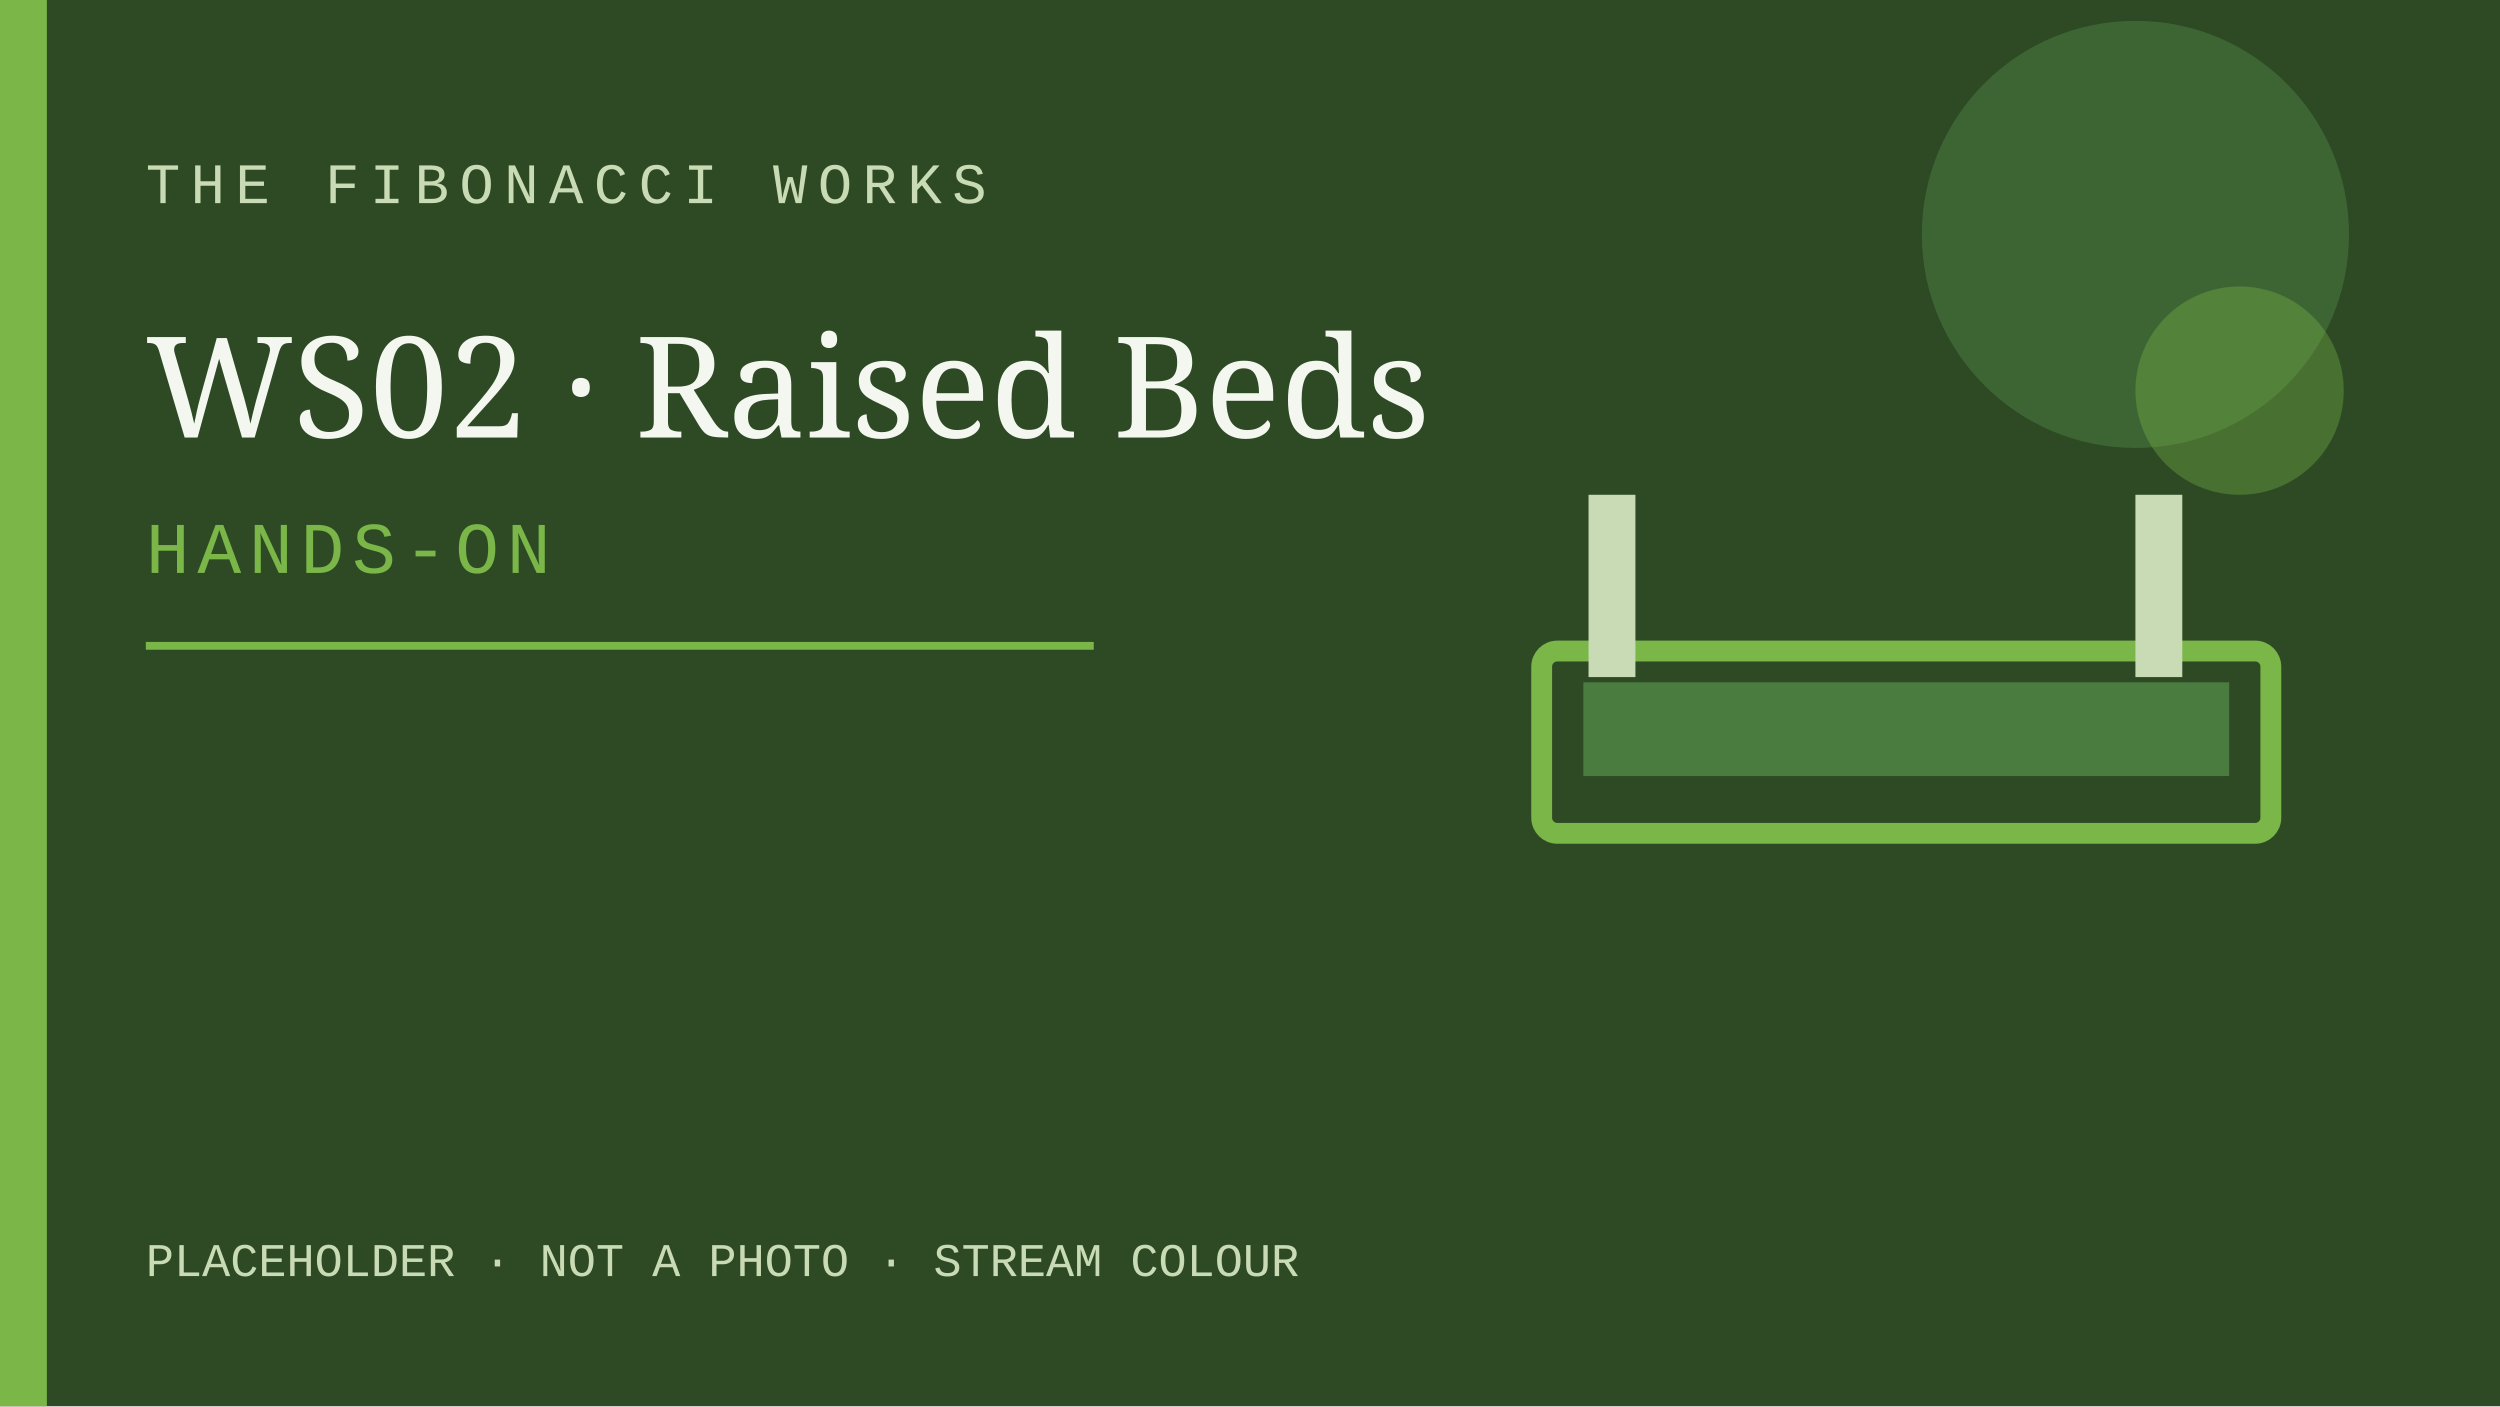
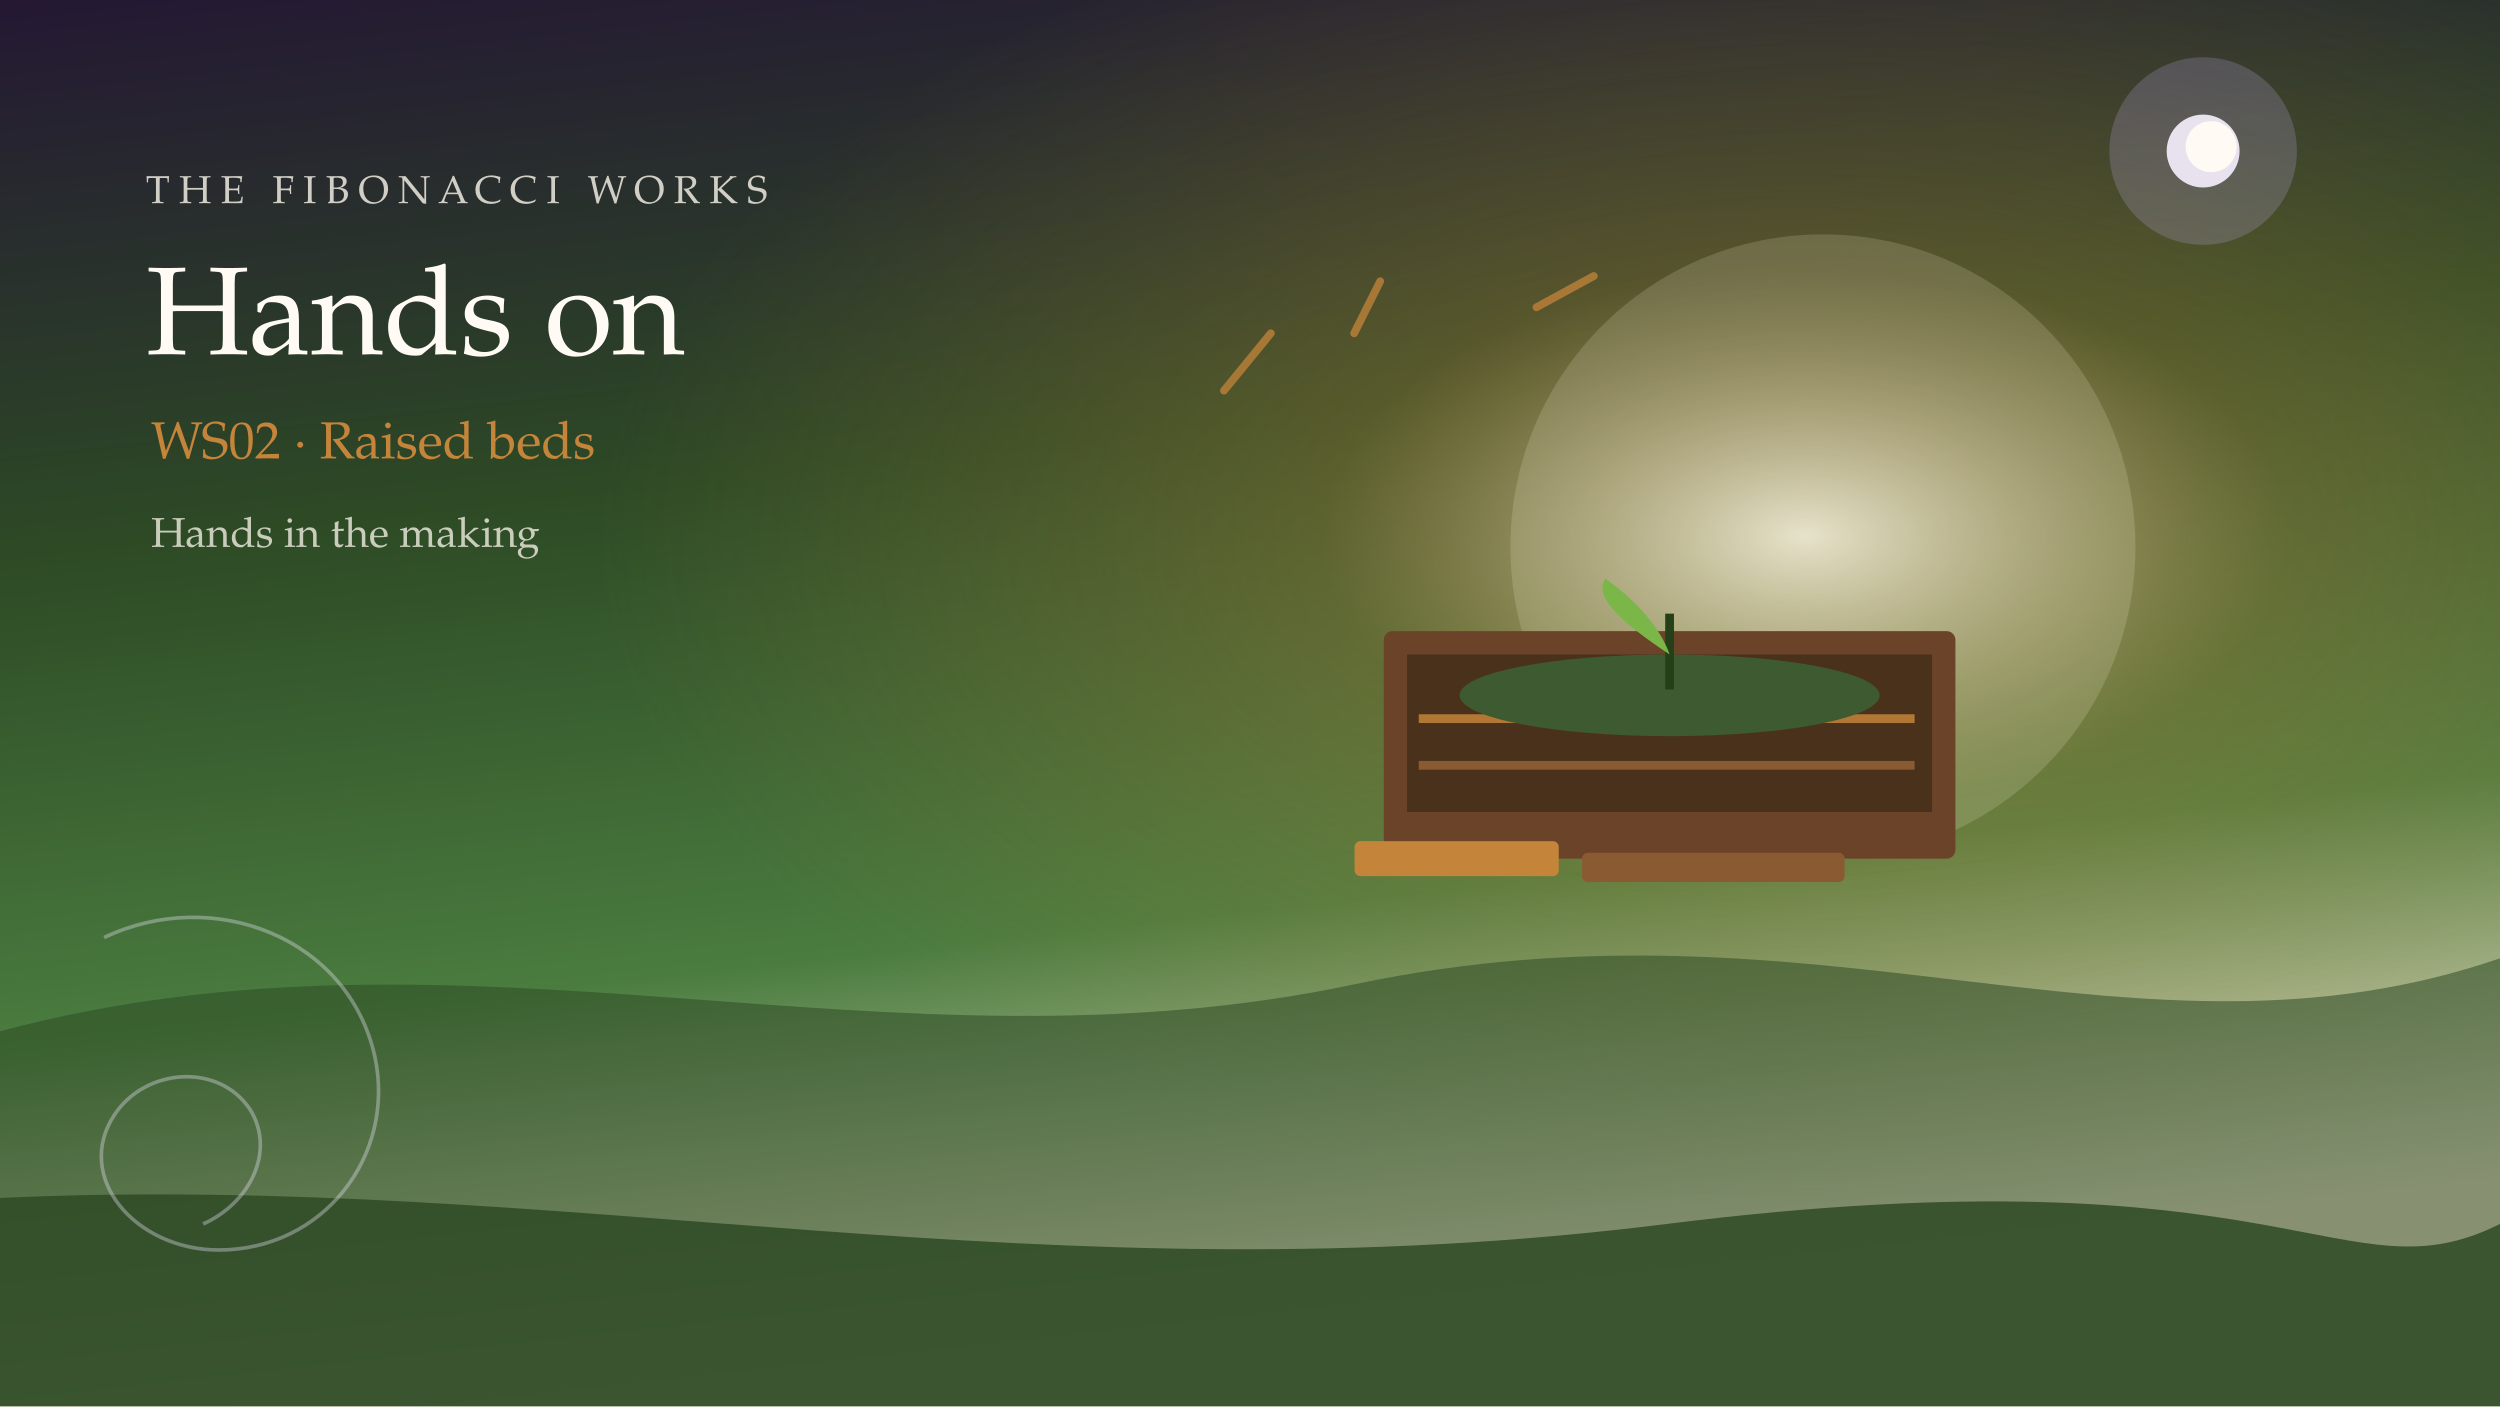
- <svg xmlns="http://www.w3.org/2000/svg" width="960" height="540" viewBox="0 0 960 540" role="img" aria-label="WS02 · Raised Beds Hands-On">
-   <rect width="960" height="540" fill="#2d4a25" />
-   <rect x="0" y="0" width="18" height="540" fill="#7ab648" />
-   <circle cx="820" cy="90" r="82" fill="#4a7c3f" opacity="0.55" />
-   <circle cx="860" cy="150" r="40" fill="#7ab648" opacity="0.35" />
-   <text x="56" y="78" fill="#c9dbb4" font-family="Courier New, monospace" font-size="22" letter-spacing="4">THE FIBONACCI WORKS</text>
-   <text x="56" y="168" fill="#f4f7ef" font-family="Georgia, serif" font-size="54">WS02 · Raised Beds</text>
-   <text x="56" y="220" fill="#7ab648" font-family="Courier New, monospace" font-size="28" letter-spacing="3">HANDS-ON</text>
-   <line x1="56" y1="248" x2="420" y2="248" stroke="#7ab648" stroke-width="3" />
-   <g transform="translate(460,40)">
-     <rect x="132" y="210" width="280" height="70" rx="6" fill="none" stroke="#7ab648" stroke-width="8" />
-     <rect x="148" y="222" width="248" height="36" fill="#4a7c3f" />
-     <rect x="150" y="150" width="18" height="70" fill="#c9dbb4" />
-     <rect x="360" y="150" width="18" height="70" fill="#c9dbb4" />
+ <svg xmlns="http://www.w3.org/2000/svg" width="960" height="540" viewBox="0 0 960 540" role="img" aria-label="WS02 Raised beds — Hands on">
+   <defs>
+     <linearGradient id="sky" x1="0" y1="0" x2="0.2" y2="1">
+       <stop offset="0" stop-color="#241833" />
+       <stop offset="0.38" stop-color="#2d4a25" />
+       <stop offset="0.72" stop-color="#4a7c3f" />
+       <stop offset="1" stop-color="#f3e6cf" />
+     </linearGradient>
+     <radialGradient id="lantern" cx="72%" cy="38%" r="48%">
+       <stop offset="0" stop-color="#fff6e2" stop-opacity="0.85" />
+       <stop offset="0.4" stop-color="#c4843a" stop-opacity="0.28" />
+       <stop offset="1" stop-color="#c4843a" stop-opacity="0" />
+     </radialGradient>
+   </defs>
+   <rect width="960" height="540" fill="url(#sky)" />
+   <rect width="960" height="540" fill="url(#lantern)" />
+   <circle cx="846" cy="58" r="36" fill="#c8b6ff" opacity="0.2" />
+   <circle cx="846" cy="58" r="14" fill="#f7f1ff" opacity="0.9" />
+   <circle cx="849.08" cy="56.32" r="9.8" fill="#fffaf3" />
+   <path d="M0 396 C 180 348, 340 416, 520 378 S 820 416, 960 368 V 540 H 0 Z" fill="#2d4a25" opacity="0.55" />
+   <path d="M0 460 C 220 450, 400 500, 640 470 S 900 500, 960 470 V 540 H 0 Z" fill="#2d4a25" opacity="0.85" />
+   <path d="M78 470 c 18-8 28-28 18-44 -12-18 -40-16 -52 2 -16 24 8 52 40 52 40 0 68-36 60-74 -10-46-62-66-104-46" fill="none" stroke="#efe8ff" stroke-width="1.4" opacity="0.35" />
+   <g stroke="#c4843a" stroke-width="3" stroke-linecap="round" opacity="0.75" fill="none">
+     <path d="M470 150 l18 -22" />
+     <path d="M520 128 l10 -20" />
+     <path d="M590 118 l22 -12" />
  </g>
-   <text x="56" y="490" fill="#c9dbb4" font-family="Courier New, monospace" font-size="18">PLACEHOLDER · NOT A PHOTO · STREAM COLOUR</text>
+   <circle cx="700" cy="210" r="120" fill="#fff6e0" opacity="0.16" />
+   <g transform="translate(500 155) scale(1.12)">
+     <rect x="28" y="78" width="196" height="78" rx="3" fill="#6b4328" />
+     <rect x="36" y="86" width="180" height="54" fill="#4a311c" />
+     <path d="M40 108 H 210" stroke="#c4843a" stroke-width="3" opacity="0.85" />
+     <path d="M40 124 H 210" stroke="#8a5a32" stroke-width="3" />
+     <ellipse cx="126" cy="100" rx="72" ry="14" fill="#3d5a30" />
+     <path d="M126 98 V72" stroke="#234018" stroke-width="3" />
+     <path d="M126 86 C 108 74 100 66 104 60 C 118 70 124 80 126 86 Z" fill="#7ab648" />
+     <rect x="18" y="150" width="70" height="12" rx="2" fill="#c4843a" />
+     <rect x="96" y="154" width="90" height="10" rx="2" fill="#8a5a32" />
+   </g>
+   <text x="56" y="78" fill="#f6f1e6" font-family="Georgia, Palatino, serif" font-size="15" letter-spacing="3.5" opacity="0.82">THE FIBONACCI WORKS</text>
+   <text x="56" y="136" fill="#fffaf3" font-family="Georgia, Palatino, serif" font-size="48">Hands on</text>
+   <text x="58" y="176" fill="#c4843a" font-family="Georgia, Palatino, serif" font-size="20">WS02 · Raised beds</text>
+   <text x="58" y="210" fill="#f6f1e6" font-family="Georgia, Palatino, serif" font-size="16" opacity="0.78">Hands in the making</text>
</svg>
